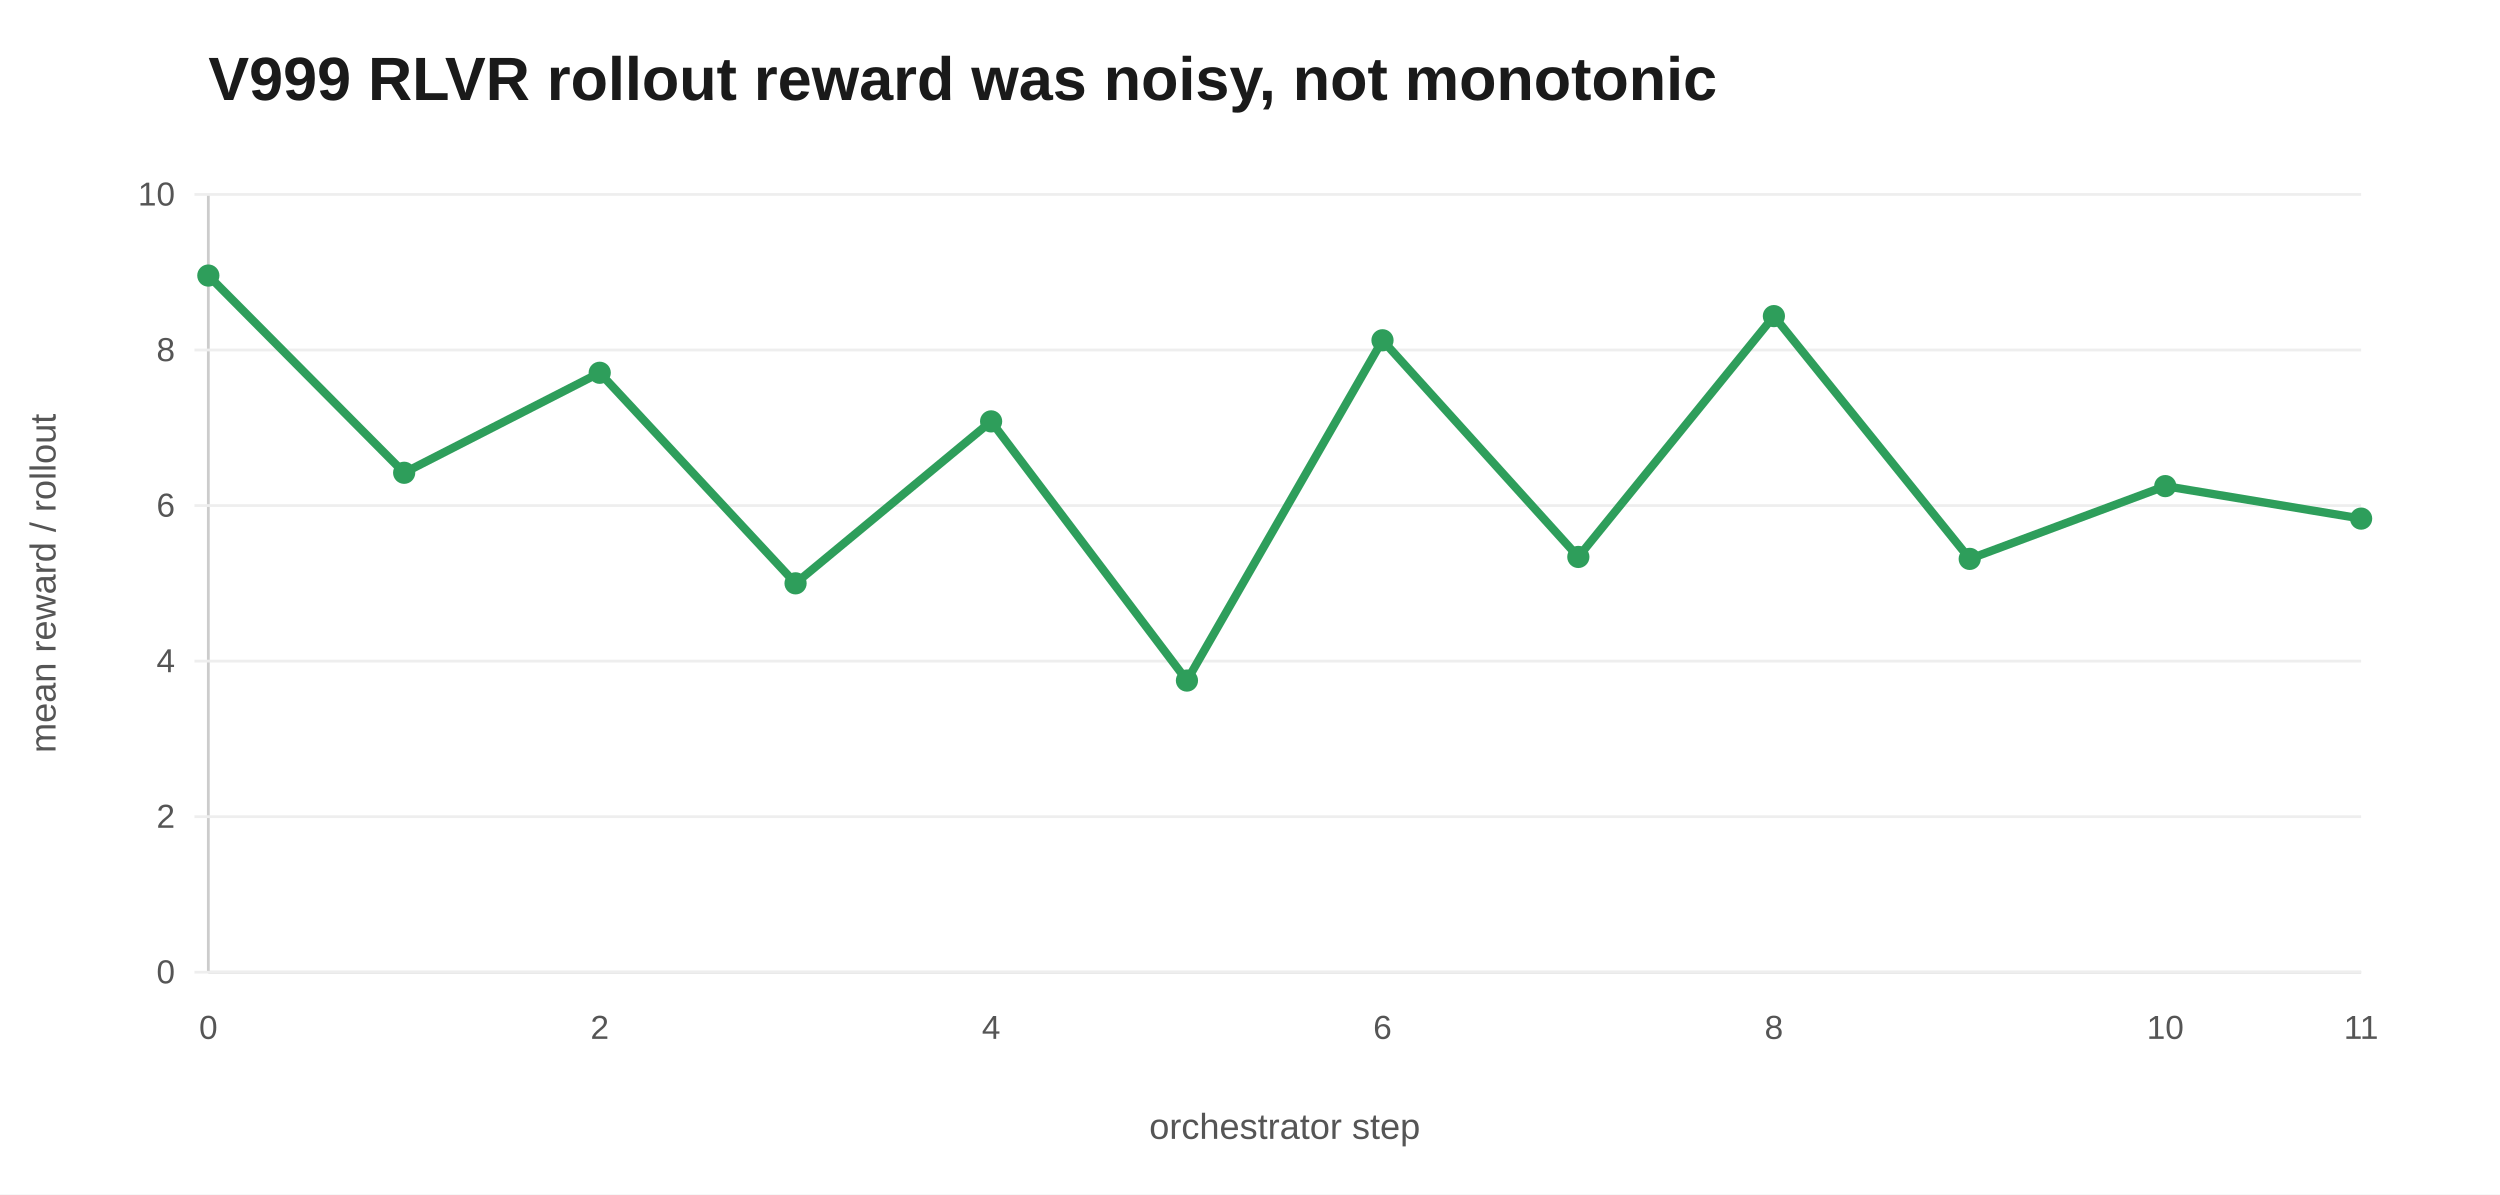
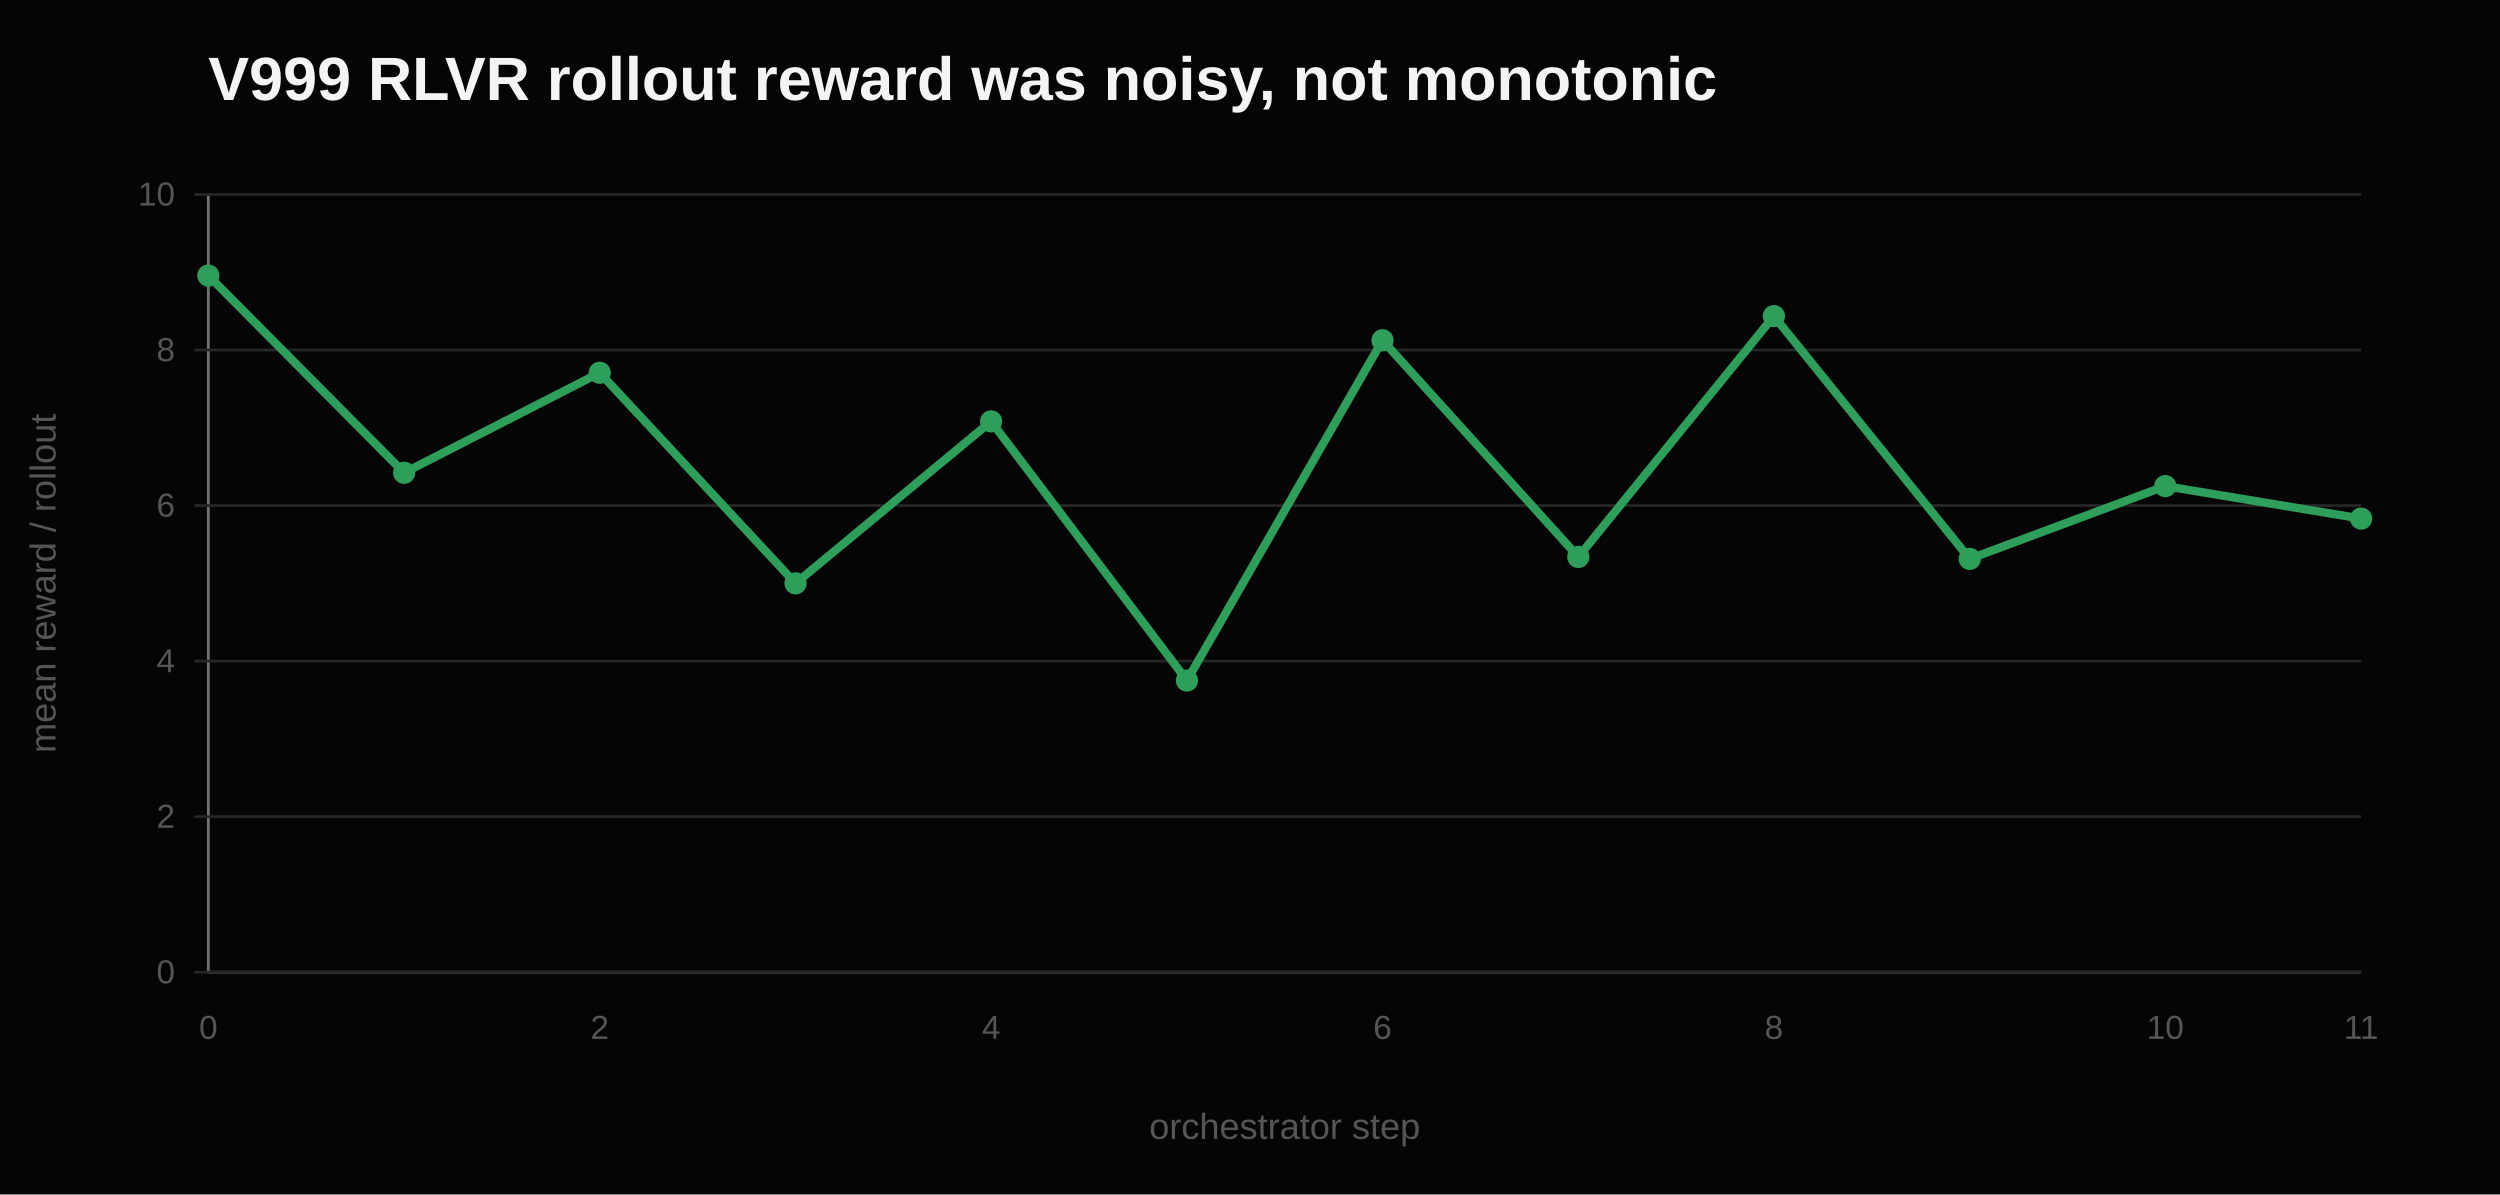
<svg xmlns="http://www.w3.org/2000/svg" width="900" height="430" viewBox="0 0 900 430">
-   <rect width="100%" height="100%" fill="#ffffff" />
-   <text x="75" y="36" font-family="Arial, sans-serif" font-size="22" font-weight="700" fill="#1a1a1a">V999 RLVR rollout reward was noisy, not monotonic</text>
-   <line x1="75" y1="350" x2="850" y2="350" stroke="#cccccc" />
-   <line x1="75" y1="70" x2="75" y2="350" stroke="#cccccc" />
-   <line x1="70" y1="350.0" x2="850" y2="350.0" stroke="#eeeeee" />
+   <rect width="100%" height="100%" fill="#050505" />
+   <text x="75" y="36" font-family="Arial, sans-serif" font-size="22" font-weight="700" fill="#f4f4f5">V999 RLVR rollout reward was noisy, not monotonic</text>
+   <line x1="75" y1="350" x2="850" y2="350" stroke="#737373" />
+   <line x1="75" y1="70" x2="75" y2="350" stroke="#737373" />
+   <line x1="70" y1="350.0" x2="850" y2="350.0" stroke="#262626" />
  <text x="63" y="354.0" text-anchor="end" font-family="Arial, sans-serif" font-size="12" fill="#555">0</text>
-   <line x1="70" y1="294.0" x2="850" y2="294.0" stroke="#eeeeee" />
+   <line x1="70" y1="294.0" x2="850" y2="294.0" stroke="#262626" />
  <text x="63" y="298.0" text-anchor="end" font-family="Arial, sans-serif" font-size="12" fill="#555">2</text>
-   <line x1="70" y1="238.0" x2="850" y2="238.0" stroke="#eeeeee" />
+   <line x1="70" y1="238.0" x2="850" y2="238.0" stroke="#262626" />
  <text x="63" y="242.0" text-anchor="end" font-family="Arial, sans-serif" font-size="12" fill="#555">4</text>
-   <line x1="70" y1="182.0" x2="850" y2="182.0" stroke="#eeeeee" />
+   <line x1="70" y1="182.0" x2="850" y2="182.0" stroke="#262626" />
  <text x="63" y="186.0" text-anchor="end" font-family="Arial, sans-serif" font-size="12" fill="#555">6</text>
-   <line x1="70" y1="126.0" x2="850" y2="126.0" stroke="#eeeeee" />
+   <line x1="70" y1="126.0" x2="850" y2="126.0" stroke="#262626" />
  <text x="63" y="130.0" text-anchor="end" font-family="Arial, sans-serif" font-size="12" fill="#555">8</text>
-   <line x1="70" y1="70.0" x2="850" y2="70.0" stroke="#eeeeee" />
+   <line x1="70" y1="70.0" x2="850" y2="70.0" stroke="#262626" />
  <text x="63" y="74.0" text-anchor="end" font-family="Arial, sans-serif" font-size="12" fill="#555">10</text>
  <text x="75.0" y="374" text-anchor="middle" font-family="Arial, sans-serif" font-size="12" fill="#555">0</text>
  <text x="215.9" y="374" text-anchor="middle" font-family="Arial, sans-serif" font-size="12" fill="#555">2</text>
  <text x="356.8" y="374" text-anchor="middle" font-family="Arial, sans-serif" font-size="12" fill="#555">4</text>
  <text x="497.7" y="374" text-anchor="middle" font-family="Arial, sans-serif" font-size="12" fill="#555">6</text>
  <text x="638.6" y="374" text-anchor="middle" font-family="Arial, sans-serif" font-size="12" fill="#555">8</text>
  <text x="779.5" y="374" text-anchor="middle" font-family="Arial, sans-serif" font-size="12" fill="#555">10</text>
  <text x="850.0" y="374" text-anchor="middle" font-family="Arial, sans-serif" font-size="12" fill="#555">11</text>
  <polyline points="75.0,99.2 145.5,170.2 215.9,134.2 286.4,210.0 356.8,151.7 427.3,245.0 497.7,122.5 568.2,200.5 638.6,113.8 709.1,201.2 779.5,175.0 850.0,186.7" fill="none" stroke="#2e9e5b" stroke-width="3" />
  <circle cx="75.0" cy="99.2" r="4" fill="#2e9e5b" />
  <circle cx="145.5" cy="170.2" r="4" fill="#2e9e5b" />
  <circle cx="215.9" cy="134.2" r="4" fill="#2e9e5b" />
  <circle cx="286.4" cy="210.0" r="4" fill="#2e9e5b" />
  <circle cx="356.8" cy="151.7" r="4" fill="#2e9e5b" />
  <circle cx="427.3" cy="245.0" r="4" fill="#2e9e5b" />
  <circle cx="497.7" cy="122.5" r="4" fill="#2e9e5b" />
  <circle cx="568.2" cy="200.5" r="4" fill="#2e9e5b" />
  <circle cx="638.6" cy="113.8" r="4" fill="#2e9e5b" />
  <circle cx="709.1" cy="201.2" r="4" fill="#2e9e5b" />
  <circle cx="779.5" cy="175.0" r="4" fill="#2e9e5b" />
  <circle cx="850.0" cy="186.7" r="4" fill="#2e9e5b" />
  <text x="462.5" y="410" text-anchor="middle" font-family="Arial, sans-serif" font-size="13" fill="#555">orchestrator step</text>
  <text x="20" y="210.0" transform="rotate(-90 20 210.0)" text-anchor="middle" font-family="Arial, sans-serif" font-size="13" fill="#555">mean reward / rollout</text>
</svg>
